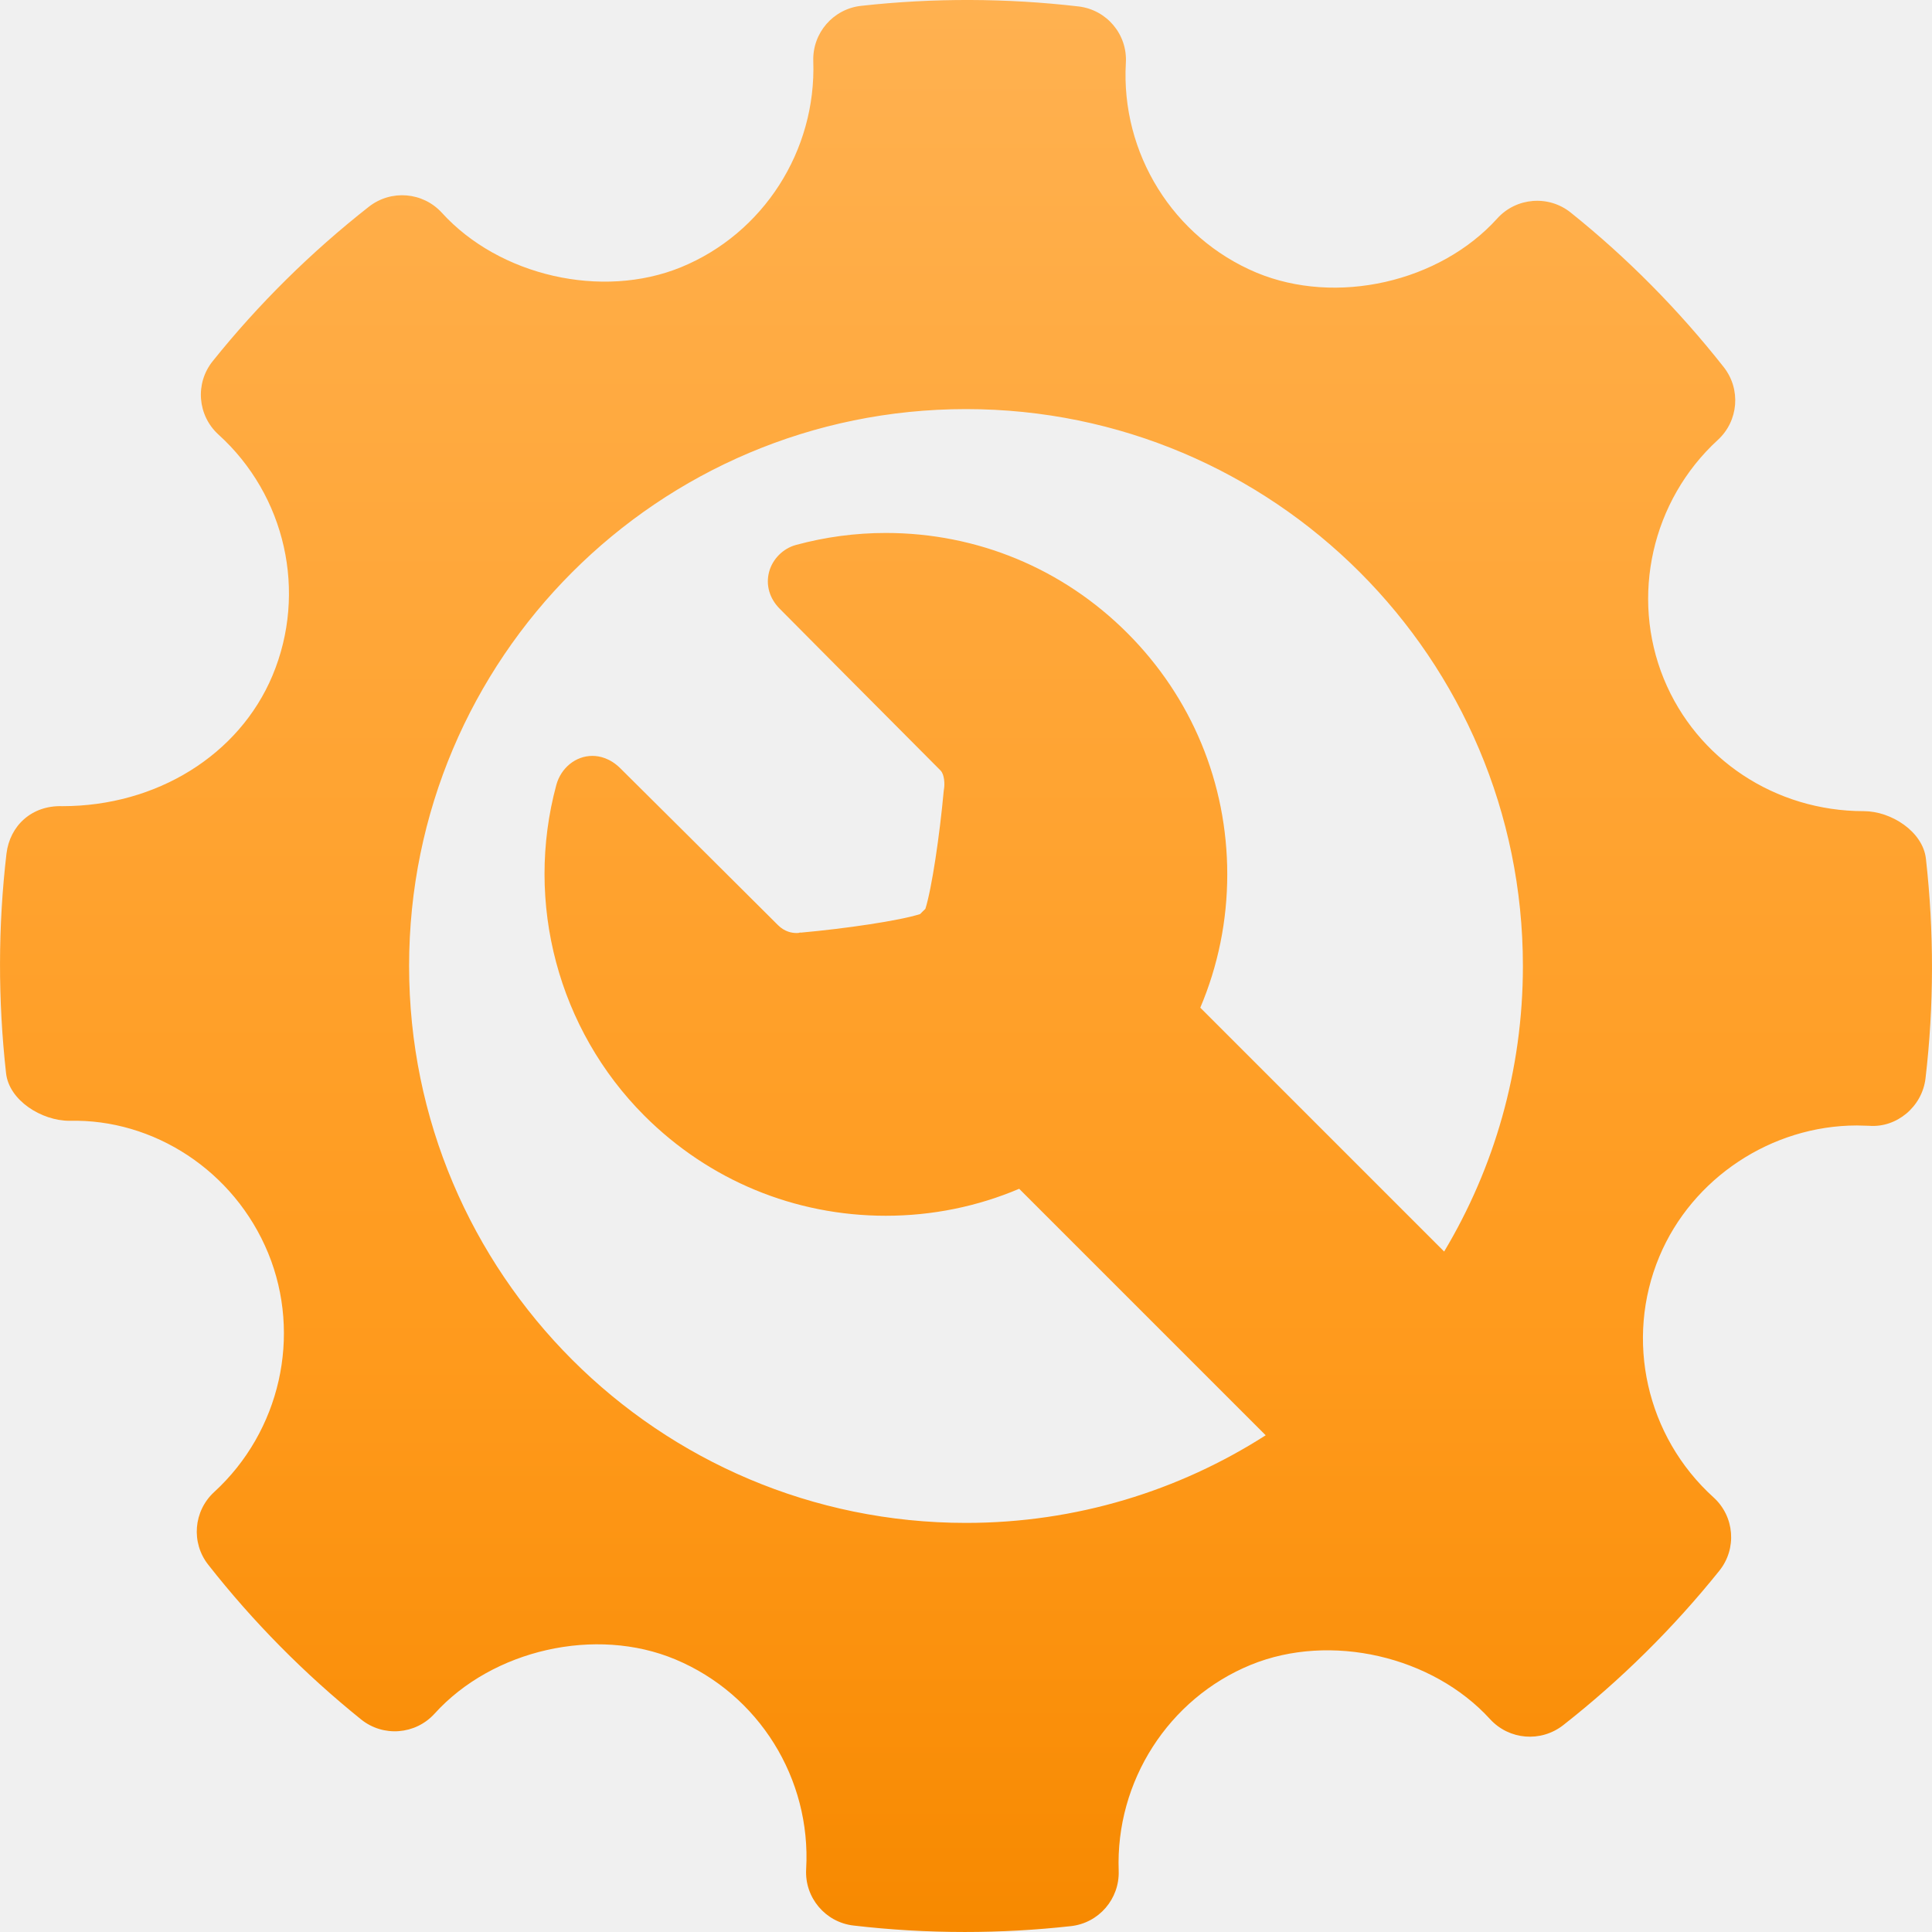
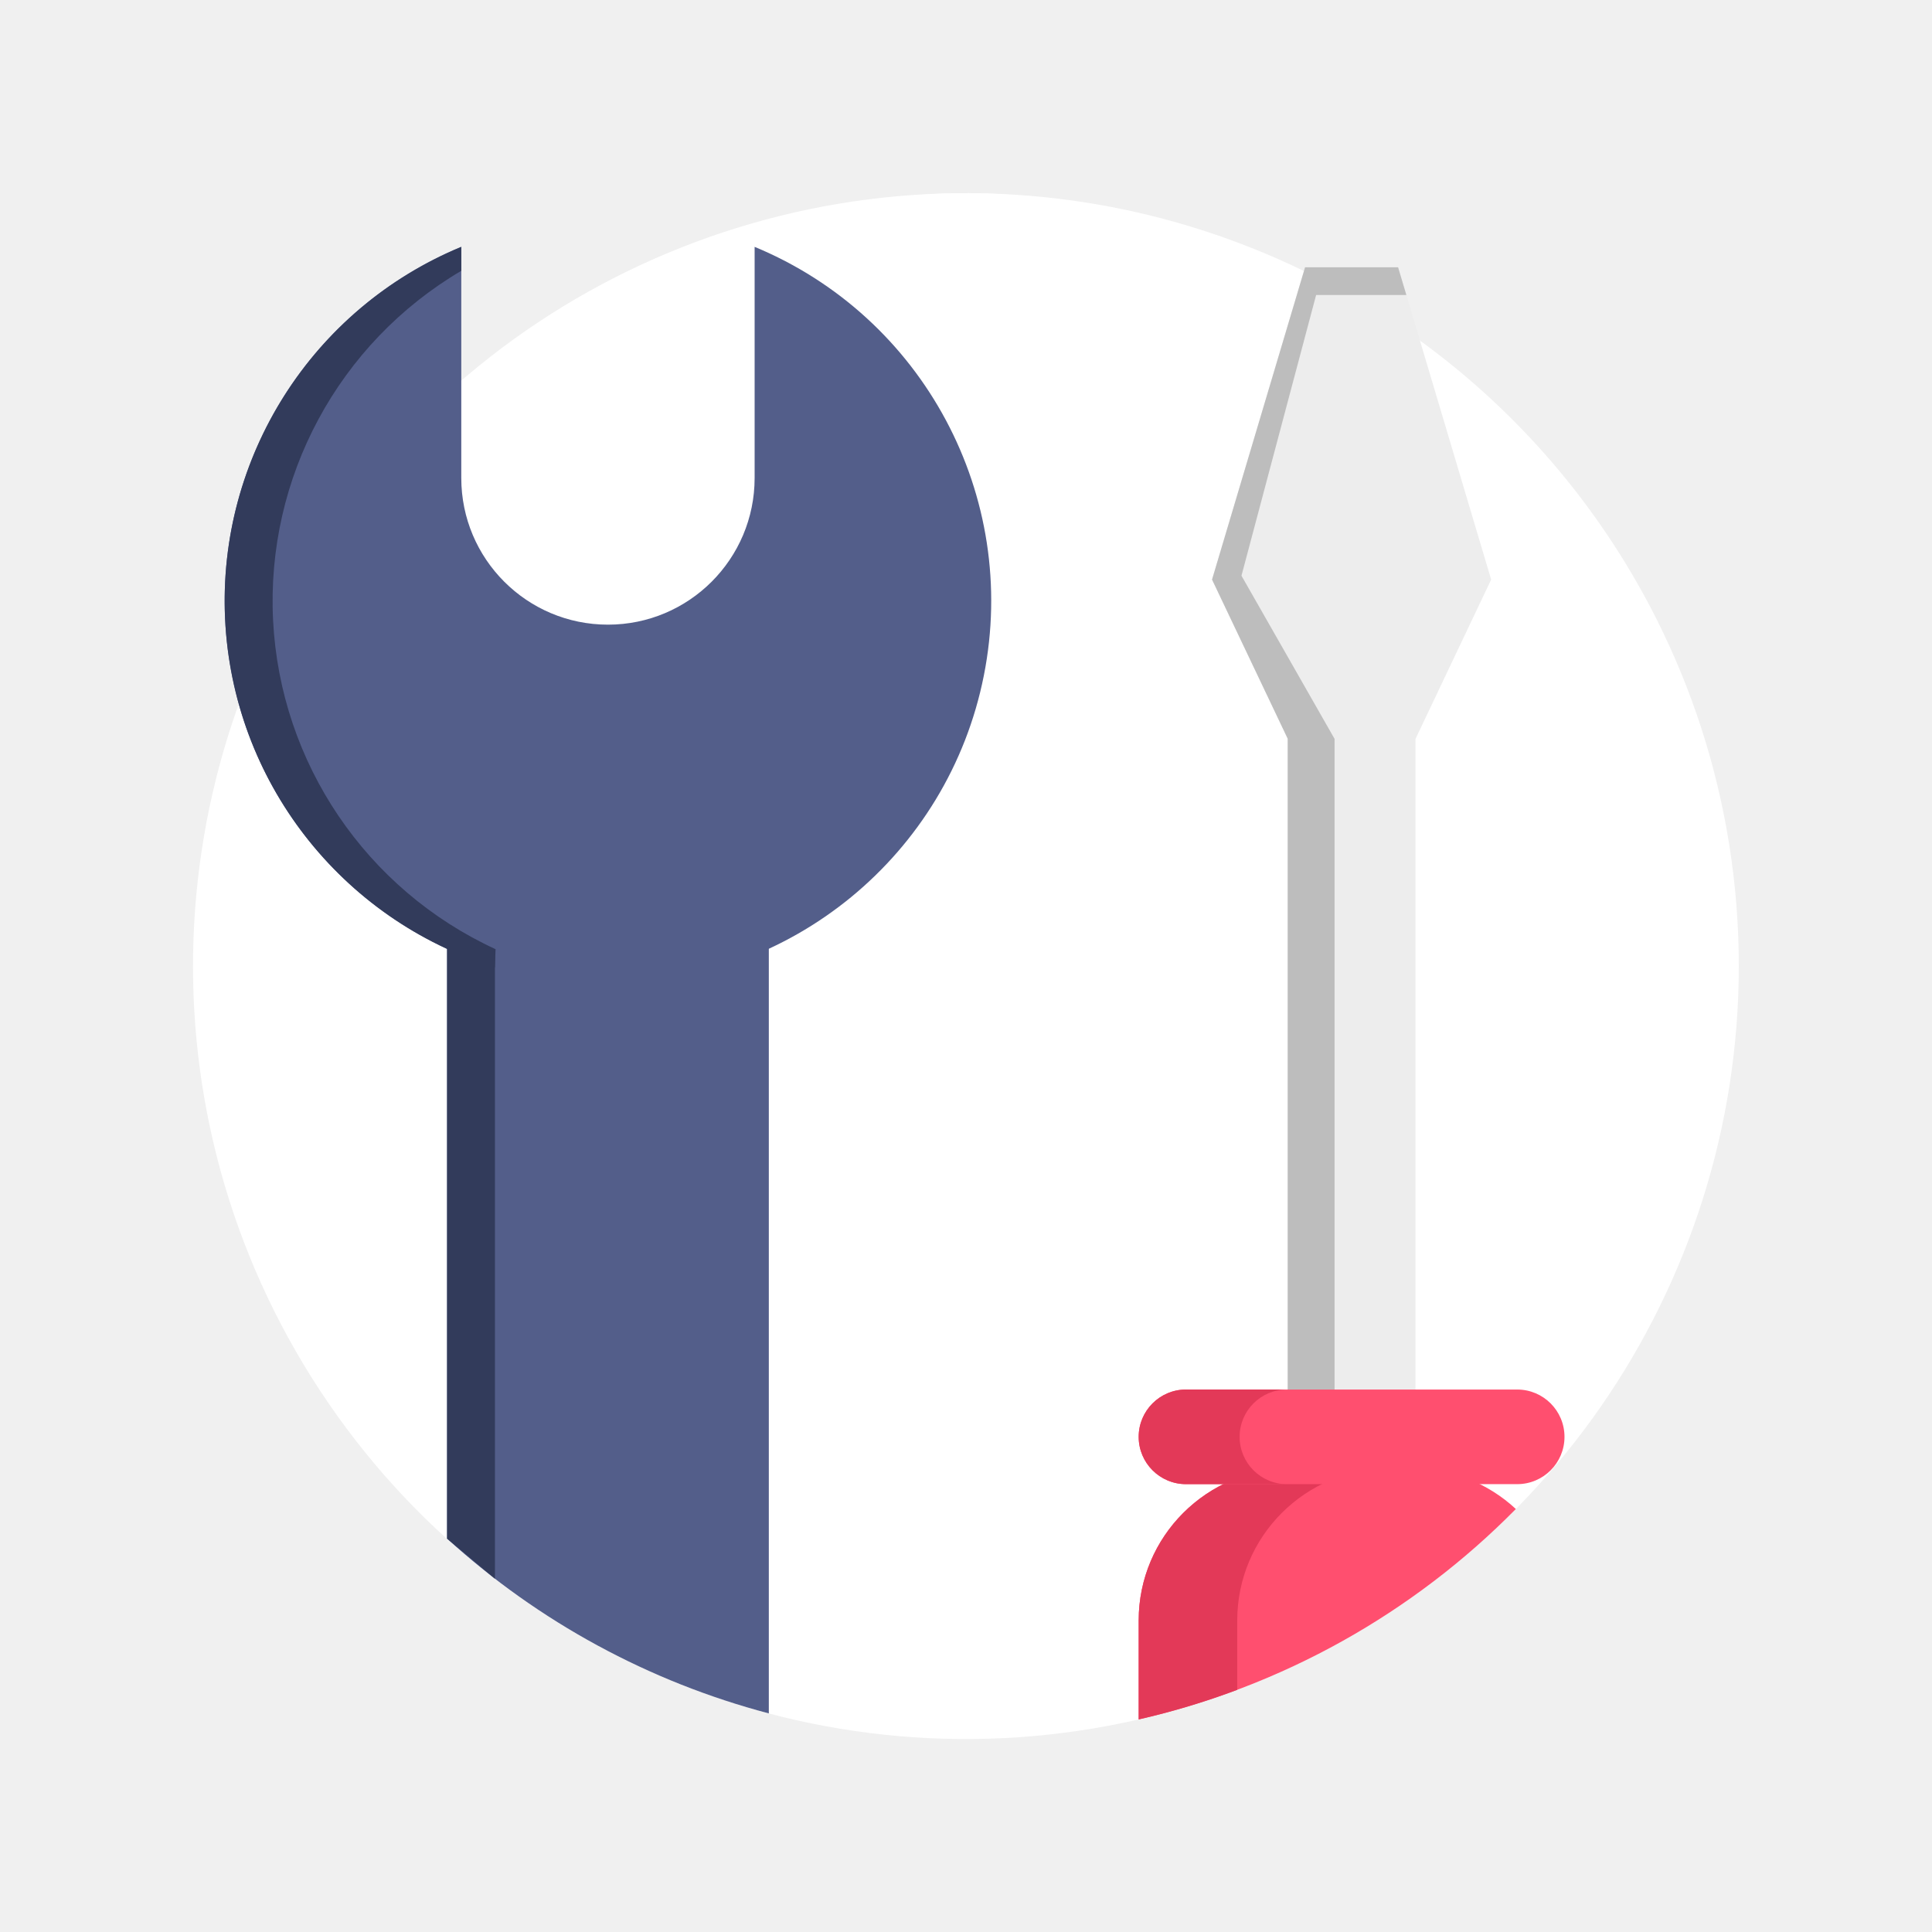
- <svg xmlns="http://www.w3.org/2000/svg" width="150" height="150" viewBox="0 0 150 150" fill="none">
-   <g clip-path="url(#clip0)">
-     <path d="M149.528 66.673C149.292 64.564 146.832 62.978 144.706 62.978C137.834 62.978 131.735 58.945 129.177 52.702C126.566 46.309 128.25 38.855 133.371 34.157C134.983 32.683 135.18 30.214 133.828 28.5C130.309 24.033 126.312 19.998 121.946 16.501C120.238 15.131 117.729 15.321 116.246 16.962C111.776 21.913 103.746 23.752 97.54 21.163C91.085 18.447 87.011 11.904 87.411 4.88C87.543 2.673 85.929 0.755 83.729 0.499C78.126 -0.15 72.474 -0.169 66.855 0.454C64.683 0.694 63.071 2.567 63.143 4.747C63.386 11.701 59.266 18.13 52.873 20.748C46.742 23.253 38.767 21.427 34.306 16.519C32.832 14.903 30.366 14.704 28.646 16.045C24.152 19.572 20.065 23.61 16.514 28.041C15.13 29.763 15.334 32.259 16.961 33.739C22.182 38.467 23.866 45.986 21.155 52.453C18.566 58.619 12.164 62.591 4.836 62.591C2.458 62.515 0.765 64.112 0.503 66.275C-0.156 71.908 -0.164 77.65 0.471 83.329C0.708 85.446 3.24 87.018 5.389 87.018C11.922 86.852 18.189 90.894 20.822 97.294C23.442 103.687 21.756 111.138 16.627 115.842C15.023 117.316 14.818 119.78 16.173 121.491C19.655 125.93 23.657 129.969 28.035 133.496C29.754 134.88 32.254 134.686 33.745 133.043C38.232 128.081 46.261 126.244 52.441 128.839C58.915 131.548 62.988 138.09 62.59 145.116C62.46 147.323 64.078 149.247 66.269 149.498C69.137 149.833 72.019 149.999 74.91 149.999C77.654 149.999 80.399 149.849 83.143 149.544C85.318 149.304 86.928 147.429 86.855 145.249C86.603 138.297 90.733 131.869 97.118 129.255C103.29 126.734 111.229 128.579 115.692 133.479C117.175 135.093 119.625 135.289 121.352 133.953C125.839 130.435 129.918 126.399 133.485 121.957C134.87 120.238 134.673 117.738 133.038 116.256C127.818 111.531 126.125 104.009 128.836 97.548C131.384 91.465 137.548 87.381 144.178 87.381L145.105 87.406C147.258 87.58 149.236 85.923 149.496 83.727C150.158 78.089 150.165 72.353 149.528 66.673ZM75 118.238C51.12 118.238 31.762 98.88 31.762 75C31.762 51.12 51.12 31.762 75 31.762C98.88 31.762 118.238 51.12 118.238 75C118.238 83.106 116.004 90.687 112.123 97.17L93.19 78.236C94.56 75.005 95.284 71.501 95.284 67.885C95.284 60.805 92.526 54.148 87.519 49.142C82.513 44.136 75.856 41.379 68.777 41.379C66.415 41.379 64.063 41.693 61.788 42.313C60.792 42.585 59.977 43.406 59.712 44.404C59.441 45.425 59.746 46.472 60.544 47.27C60.544 47.27 69.891 56.689 73.019 59.816C73.346 60.144 73.345 60.925 73.299 61.207L73.27 61.412C72.955 64.85 72.347 68.978 71.846 70.564C71.778 70.63 71.715 70.687 71.646 70.756C71.574 70.828 71.508 70.897 71.438 70.968C69.831 71.484 65.641 72.099 62.148 72.412L62.149 72.393L61.992 72.433C61.964 72.436 61.912 72.44 61.843 72.44C61.466 72.44 60.911 72.334 60.406 71.83C57.151 68.575 48.17 59.658 48.17 59.658C47.364 58.855 46.538 58.687 45.987 58.687C44.703 58.687 43.554 59.614 43.192 60.945C40.72 70.093 43.341 79.934 50.033 86.627C55.041 91.634 61.697 94.391 68.778 94.391C72.394 94.391 75.897 93.668 79.129 92.297L98.267 111.435C91.548 115.735 83.569 118.238 75 118.238Z" fill="url(#paint0_linear)" />
+ <svg xmlns="http://www.w3.org/2000/svg" width="250" height="250" viewBox="0 0 250 250">
+   <g id="field-banner-icn" transform="translate(-4432 -2541)">
+     <g id="insurance-banner-icn" transform="translate(-1097 724)">
+       <rect id="Rectangle_126" data-name="Rectangle 126" width="250" height="250" transform="translate(5529 1817)" fill="none" />
+     </g>
+     <g id="tools_1_" data-name="tools (1)" transform="translate(4457 2566)">
+       <path id="Path_131" data-name="Path 131" d="M200,100a100.1,100.1,0,0,1-64.9,93.665,98.443,98.443,0,0,1-12.755,3.829A100.012,100.012,0,1,1,200,100Z" fill="#fff" />
+       <path id="Path_132" data-name="Path 132" d="M212.312,78.014a78.1,78.1,0,0,1-50.633,73.073,76.876,76.876,0,0,1-9.951,2.987,78.024,78.024,0,1,1,60.584-76.06Z" transform="translate(-34.297)" fill="#fff" />
+       <g id="Group_39" data-name="Group 39" transform="translate(4.08 6.943)">
+         <path id="Path_133" data-name="Path 133" d="M125.736,236.962V341.113A99.748,99.748,0,0,1,84.1,318.5V236.962Z" transform="translate(-55.331 -151.342)" fill="#535e8a" />
+         <path id="Path_134" data-name="Path 134" d="M79.014,17.774V47.682A18.979,18.979,0,0,1,60.035,66.661h0A18.979,18.979,0,0,1,41.056,47.682V17.774a49.59,49.59,0,1,0,37.958,0Z" transform="translate(-10.446 -17.774)" fill="#535e8a" />
+       </g>
+       <g id="Group_40" data-name="Group 40" transform="translate(4.08 6.943)">
+         <path id="Path_135" data-name="Path 135" d="M90.295,331.725V250.3l-6.191-.157v76.39" transform="translate(-55.331 -159.373)" fill="#323b5b" />
+         <path id="Path_136" data-name="Path 136" d="M45.49,108.653a49.6,49.6,0,0,1-4.433-87.782v-3.1A49.607,49.607,0,0,0,45.409,111Z" transform="translate(-10.446 -17.773)" fill="#323b5b" />
+       </g>
+       <rect id="Rectangle_127" data-name="Rectangle 127" width="16.53" height="88.771" transform="translate(141.629 69.384)" fill="#ededed" />
+       <rect id="Rectangle_128" data-name="Rectangle 128" width="6.061" height="88.771" transform="translate(141.629 69.384)" fill="#bdbdbd" />
+       <path id="Path_137" data-name="Path 137" d="M373.618,64.957l-12.04-40.406h-12.04L337.5,64.957l9.8,20.61h16.53Z" transform="translate(-205.662 -14.961)" fill="#ededed" />
+       <path id="Path_138" data-name="Path 138" d="M362.006,427.678A99.808,99.808,0,0,1,313.2,454.907v-12.8a19.687,19.687,0,0,1,19.686-19.686h15.73A19.625,19.625,0,0,1,362.006,427.678Z" transform="translate(-190.855 -257.413)" fill="#ff4f6f" />
+       <path id="Path_139" data-name="Path 139" d="M345.639,422.421a19.684,19.684,0,0,0-19.686,19.686v8.971a98.439,98.439,0,0,1-12.755,3.829v-12.8a19.687,19.687,0,0,1,19.686-19.686Z" transform="translate(-190.855 -257.413)" fill="#e33958" />
+       <path id="Path_140" data-name="Path 140" d="M353.353,85.567,341.308,64.459l9.66-36.327h11.676l-1.067-3.581h-12.04L337.5,64.957l9.8,20.61,3.722,2.339Z" transform="translate(-205.662 -14.961)" fill="#bdbdbd" />
+       <path id="Path_141" data-name="Path 141" d="M362.181,408.544H319.323a6.122,6.122,0,0,1-6.122-6.122h0a6.122,6.122,0,0,1,6.122-6.122H362.18a6.123,6.123,0,0,1,6.122,6.122h0A6.122,6.122,0,0,1,362.181,408.544Z" transform="translate(-190.857 -241.495)" fill="#ff4f6f" />
+       <path id="Path_142" data-name="Path 142" d="M326.263,402.421a6.122,6.122,0,0,1,6.122-6.122H319.323a6.122,6.122,0,0,0,0,12.245h13.063A6.122,6.122,0,0,1,326.263,402.421Z" transform="translate(-190.857 -241.495)" fill="#e33958" />
+     </g>
  </g>
-   <defs>
-     <linearGradient id="paint0_linear" x1="75.001" y1="-0.001" x2="75.001" y2="149.999" gradientUnits="userSpaceOnUse">
-       <stop stop-color="#FFB150" />
-       <stop offset="0.703" stop-color="#FF9A1C" />
-       <stop offset="1" stop-color="#F78900" />
-     </linearGradient>
-     <clipPath id="clip0">
-       <rect width="150" height="150" fill="white" />
-     </clipPath>
-   </defs>
</svg>
